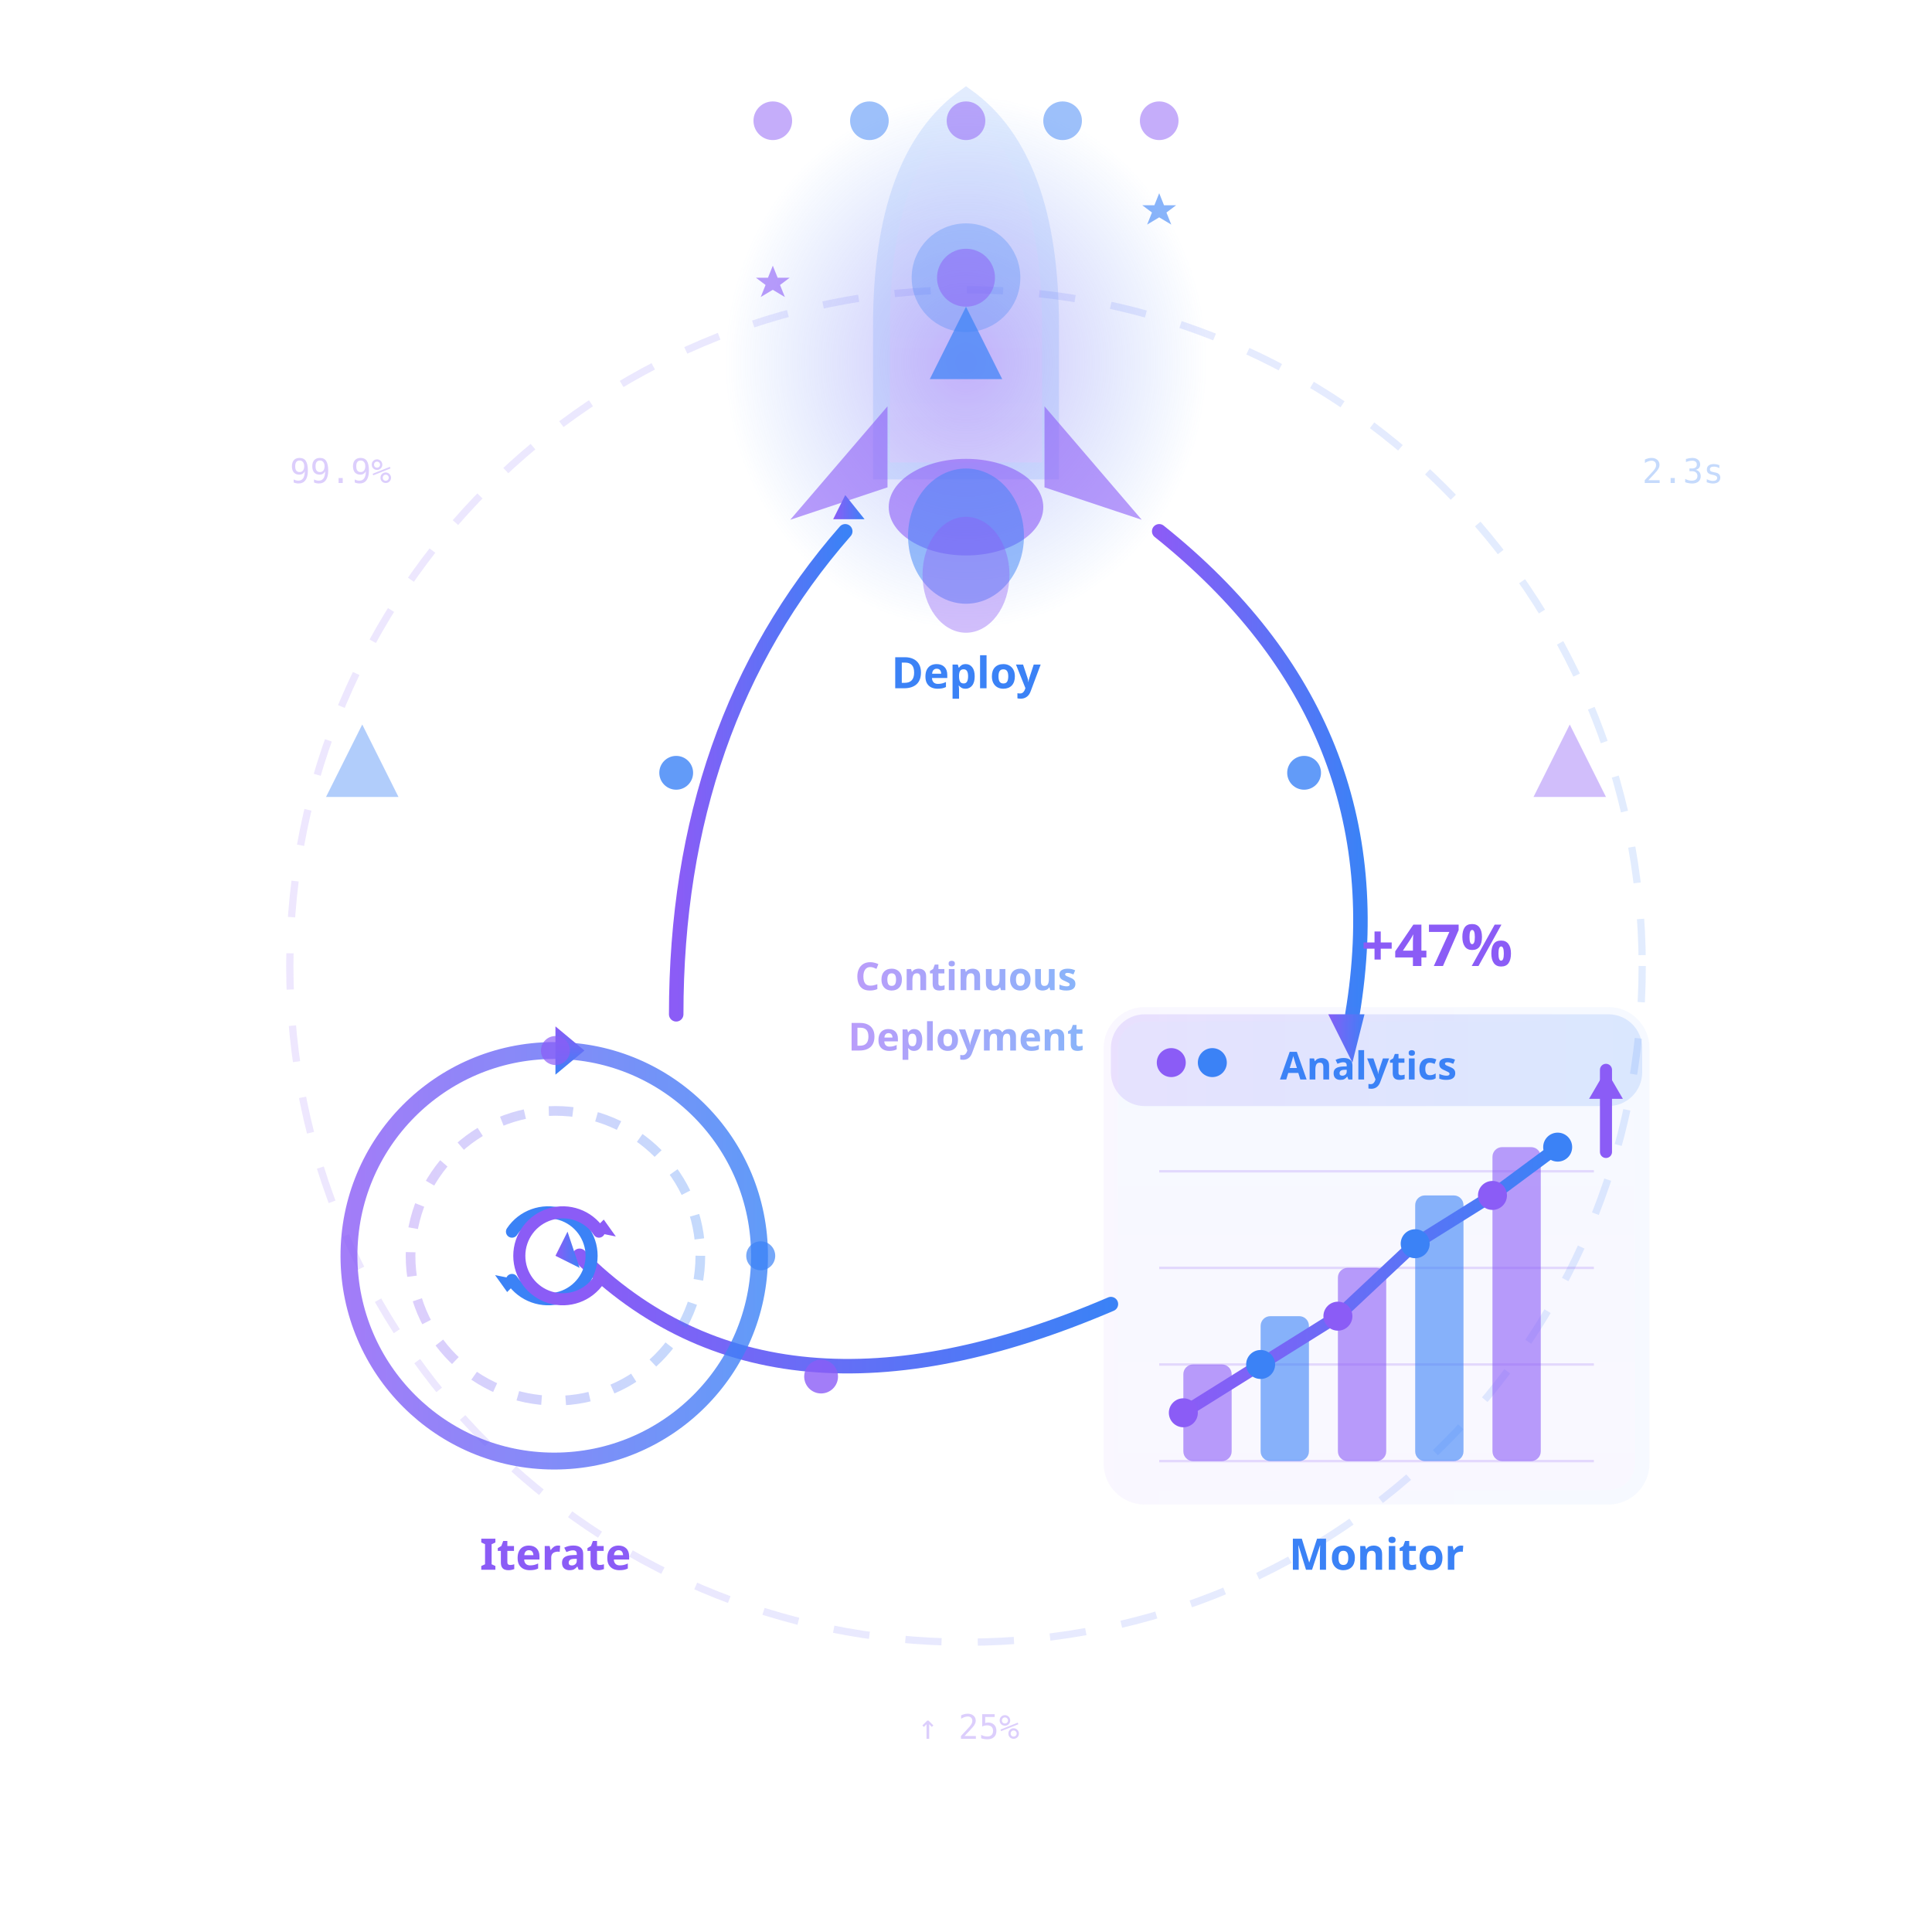
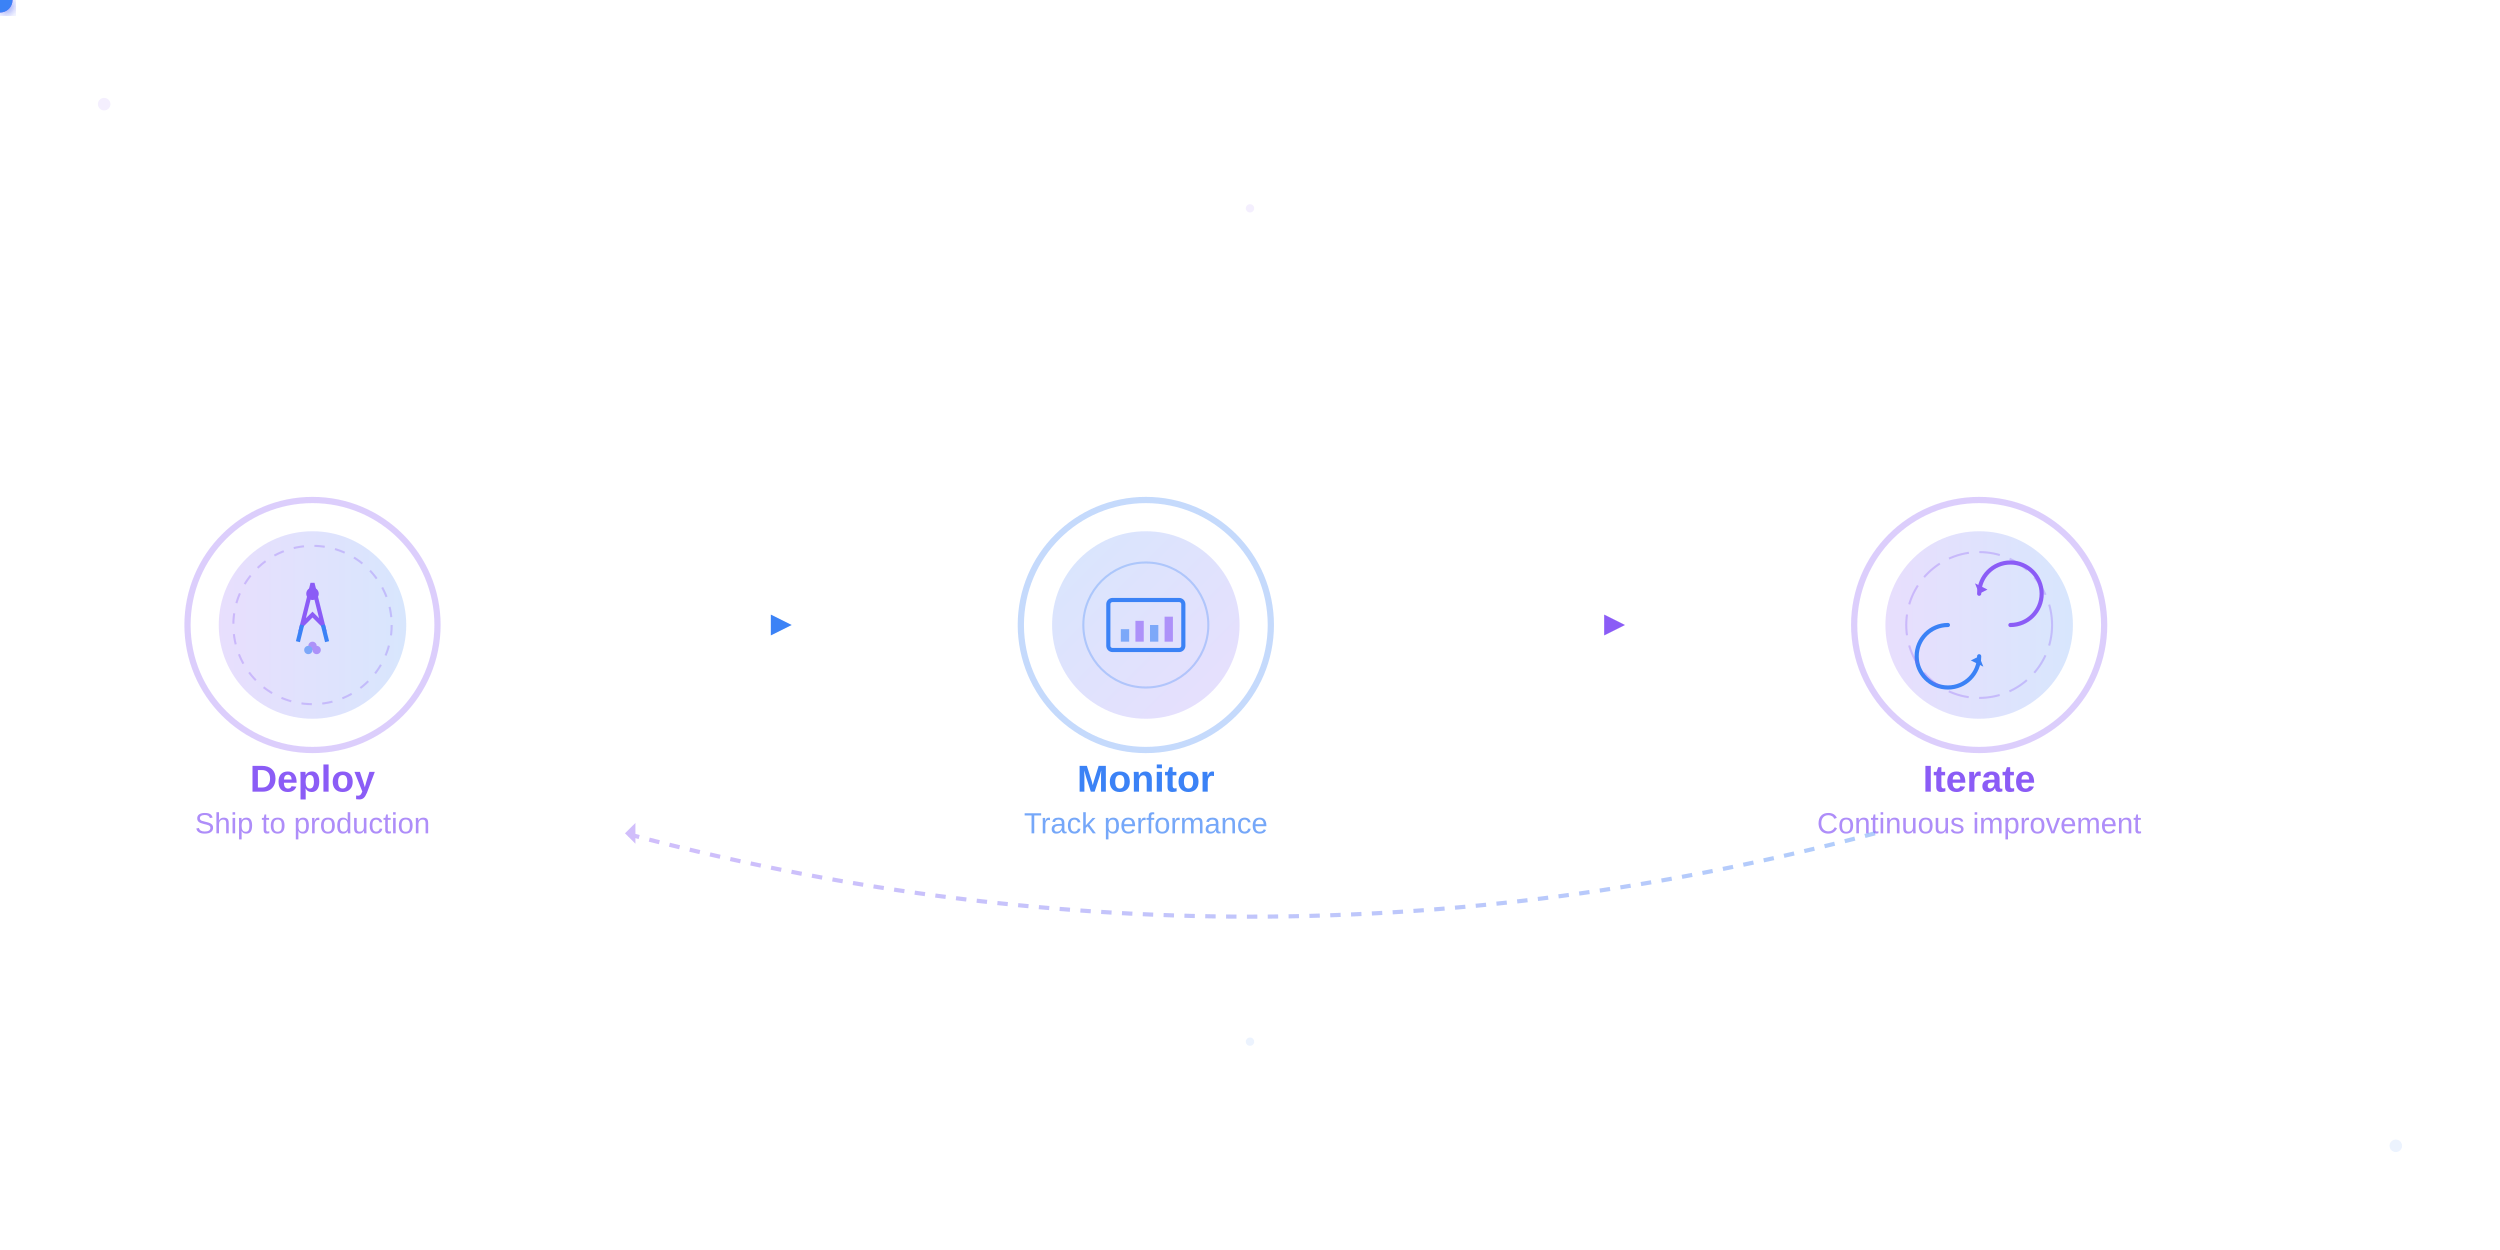
- <svg xmlns="http://www.w3.org/2000/svg" viewBox="0 0 800 800" width="100%" height="100%">
+ <svg xmlns="http://www.w3.org/2000/svg" viewBox="0 0 1200 600" width="100%" height="100%" class="svg-play-once">
+   <style>
+     .svg-play-once {
+       animation: fadeIn 0.6s ease-in;
+     }
+     
+     .svg-play-once * {
+       animation-play-state: paused;
+     }
+     
+     .svg-play-once.is-visible * {
+       animation-play-state: running;
+     }
+     
+     @keyframes fadeIn {
+       from { opacity: 0; }
+       to { opacity: 1; }
+     }
+   </style>
  <defs>
    <linearGradient id="purpleBlue" x1="0%" y1="0%" x2="100%" y2="0%">
      <stop offset="0%" style="stop-color:#8b5cf6;stop-opacity:1" />
      <stop offset="100%" style="stop-color:#3b82f6;stop-opacity:1" />
    </linearGradient>
-     <linearGradient id="blueGradient" x1="0%" y1="0%" x2="0%" y2="100%">
+     <linearGradient id="blueGradient" x1="0%" y1="0%" x2="100%" y2="100%">
      <stop offset="0%" style="stop-color:#3b82f6;stop-opacity:1" />
      <stop offset="100%" style="stop-color:#8b5cf6;stop-opacity:1" />
    </linearGradient>
-     <radialGradient id="rocketGlow" cx="50%" cy="50%">
-       <stop offset="0%" style="stop-color:#8b5cf6;stop-opacity:0.4" />
-       <stop offset="100%" style="stop-color:#3b82f6;stop-opacity:0" />
-     </radialGradient>
+     <filter id="glow">
+       <feGaussianBlur stdDeviation="3" result="coloredBlur" />
+       <feMerge>
+         <feMergeNode in="coloredBlur" />
+         <feMergeNode in="SourceGraphic" />
+       </feMerge>
+     </filter>
  </defs>
-   <circle cx="400" cy="400" r="280" fill="none" stroke="url(#purpleBlue)" stroke-width="3" opacity="0.15" stroke-dasharray="15,15">
-     <animateTransform attributeName="transform" type="rotate" from="0 400 400" to="360 400 400" dur="20s" repeatCount="indefinite" />
-   </circle>
-   <g transform="translate(400, 150)">
-     <ellipse cx="0" cy="0" rx="100" ry="110" fill="url(#rocketGlow)" />
-     <path d="M -35 45 L -35 -15 Q -35 -85 0 -110 Q 35 -85 35 -15 L 35 45 Z" fill="url(#blueGradient)" opacity="0.15" stroke="#3b82f6" stroke-width="7" />
-     <circle cx="0" cy="-35" r="20" fill="#3b82f6" opacity="0.3" stroke="#3b82f6" stroke-width="5" />
-     <circle cx="0" cy="-35" r="12" fill="#8b5cf6" opacity="0.5" />
-     <path d="M -35 25 L -65 60 L -35 50 Z" fill="#8b5cf6" opacity="0.6" stroke="#8b5cf6" stroke-width="5" />
-     <path d="M 35 25 L 65 60 L 35 50 Z" fill="#8b5cf6" opacity="0.6" stroke="#8b5cf6" stroke-width="5" />
-     <g transform="translate(0, -5)">
-       <path d="M 0 -18 L 15 12 L -15 12 Z" fill="#3b82f6" opacity="0.7" />
+   <g id="stage1" transform="translate(100, 250)">
+     <circle cx="50" cy="50" r="60" fill="none" stroke="#8b5cf6" stroke-width="3" opacity="0.3" />
+     <circle cx="50" cy="50" r="45" fill="url(#purpleBlue)" opacity="0.2">
+       <animate attributeName="r" values="45;50;45" dur="2s" repeatCount="1" />
+     </circle>
+     <path d="M 50 30 L 45 50 L 50 45 L 55 50 Z" fill="none" stroke="#8b5cf6" stroke-width="2" />
+     <circle cx="50" cy="35" r="3" fill="#8b5cf6" />
+     <path d="M 45 50 L 43 58" stroke="#3b82f6" stroke-width="2" />
+     <path d="M 55 50 L 57 58" stroke="#3b82f6" stroke-width="2" />
+     <g opacity="0.6">
+       <circle cx="50" cy="60" r="2" fill="#8b5cf6">
+         <animate attributeName="cy" values="60;70;80" dur="1s" repeatCount="1" />
+         <animate attributeName="opacity" values="1;0" dur="1s" repeatCount="1" />
+       </circle>
+       <circle cx="48" cy="62" r="2" fill="#3b82f6">
+         <animate attributeName="cy" values="62;72;82" dur="1.2s" repeatCount="1" begin="0.2s" />
+         <animate attributeName="opacity" values="1;0" dur="1.2s" repeatCount="1" begin="0.2s" />
+       </circle>
+       <circle cx="52" cy="62" r="2" fill="#8b5cf6">
+         <animate attributeName="cy" values="62;72;82" dur="1.1s" repeatCount="1" begin="0.1s" />
+         <animate attributeName="opacity" values="1;0" dur="1.1s" repeatCount="1" begin="0.1s" />
+       </circle>
    </g>
-     <g>
-       <ellipse cx="0" cy="60" rx="32" ry="20" fill="#8b5cf6" opacity="0.6">
-         <animate attributeName="ry" values="20;28;20" dur="0.5s" repeatCount="indefinite" />
-       </ellipse>
-       <ellipse cx="0" cy="72" rx="24" ry="28" fill="#3b82f6" opacity="0.5">
-         <animate attributeName="ry" values="28;38;28" dur="0.6s" repeatCount="indefinite" />
-       </ellipse>
-       <ellipse cx="0" cy="88" rx="18" ry="24" fill="#8b5cf6" opacity="0.4">
-         <animate attributeName="ry" values="24;34;24" dur="0.7s" repeatCount="indefinite" />
-       </ellipse>
-     </g>
-     <path d="M -80 -40 L -78 -35 L -73 -35 L -77 -32 L -75 -27 L -80 -30 L -85 -27 L -83 -32 L -87 -35 L -82 -35 Z" fill="#8b5cf6" opacity="0.6" />
-     <path d="M 80 -70 L 82 -65 L 87 -65 L 83 -62 L 85 -57 L 80 -60 L 75 -57 L 77 -62 L 73 -65 L 78 -65 Z" fill="#3b82f6" opacity="0.6" />
-     <text x="0" y="135" text-anchor="middle" font-family="sans-serif" font-size="18" font-weight="bold" fill="#3b82f6">Deploy</text>
+     <circle cx="50" cy="50" r="38" fill="none" stroke="#8b5cf6" stroke-width="1" opacity="0.3" stroke-dasharray="5 5">
+       <animateTransform attributeName="transform" type="rotate" from="0 50 50" to="360 50 50" dur="6s" repeatCount="1" />
+     </circle>
+     <text x="50" y="130" font-family="Arial, sans-serif" font-size="18" font-weight="bold" fill="#8b5cf6" text-anchor="middle">Deploy</text>
+     <text x="50" y="150" font-family="Arial, sans-serif" font-size="14" fill="#8b5cf6" text-anchor="middle" opacity="0.7">Ship to production</text>
  </g>
-   <g>
-     <path d="M 480 220 Q 580 300 560 420" fill="none" stroke="url(#purpleBlue)" stroke-width="6" stroke-linecap="round" />
-     <polygon points="565,420 560,440 550,420" fill="url(#purpleBlue)" />
-     <circle cx="540" cy="320" r="7" fill="#3b82f6" opacity="0.8">
-       <animateMotion path="M 0 0 Q 60 80 40 200" dur="2.5s" repeatCount="indefinite" />
-       <animate attributeName="opacity" values="0;0.8;0" dur="2.5s" repeatCount="indefinite" />
+   <g id="arrow1">
+     <path d="M 220 300 L 380 300" stroke="url(#purpleBlue)" stroke-width="3" opacity="0.6" stroke-dasharray="10 5">
+       <animate attributeName="stroke-dashoffset" from="0" to="100" dur="2s" repeatCount="1" />
+     </path>
+     <polygon points="380,300 370,295 370,305" fill="#3b82f6" />
+     <circle r="6" fill="#8b5cf6" filter="url(#glow)">
+       <animateMotion dur="2s" repeatCount="1" path="M 220 300 L 380 300" />
    </circle>
  </g>
-   <g transform="translate(570, 520)">
-     <rect x="-110" y="-100" width="220" height="200" rx="14" fill="url(#blueGradient)" opacity="0.05" stroke="url(#purpleBlue)" stroke-width="6" />
-     <rect x="-110" y="-100" width="220" height="38" rx="14" fill="url(#purpleBlue)" opacity="0.15" />
-     <circle cx="-85" cy="-80" r="6" fill="#8b5cf6" />
-     <circle cx="-68" cy="-80" r="6" fill="#3b82f6" />
-     <text x="-40" y="-73" font-family="sans-serif" font-size="16" font-weight="600" fill="#3b82f6">Analytics</text>
-     <line x1="-90" y1="-35" x2="90" y2="-35" stroke="#8b5cf6" stroke-width="1" opacity="0.2" />
-     <line x1="-90" y1="5" x2="90" y2="5" stroke="#8b5cf6" stroke-width="1" opacity="0.2" />
-     <line x1="-90" y1="45" x2="90" y2="45" stroke="#8b5cf6" stroke-width="1" opacity="0.2" />
-     <line x1="-90" y1="85" x2="90" y2="85" stroke="#8b5cf6" stroke-width="1" opacity="0.2" />
-     <g opacity="0.6">
-       <rect x="-80" y="45" width="20" height="40" rx="4" fill="#8b5cf6" />
-       <rect x="-48" y="25" width="20" height="60" rx="4" fill="#3b82f6" />
-       <rect x="-16" y="5" width="20" height="80" rx="4" fill="#8b5cf6" />
-       <rect x="16" y="-25" width="20" height="110" rx="4" fill="#3b82f6" />
-       <rect x="48" y="-45" width="20" height="130" rx="4" fill="#8b5cf6" />
-     </g>
-     <path d="M -80 65 L -48 45 L -16 25 L 16 -5 L 48 -25 L 75 -45" fill="none" stroke="url(#purpleBlue)" stroke-width="5" stroke-linecap="round" />
-     <circle cx="-80" cy="65" r="6" fill="#8b5cf6" />
-     <circle cx="-48" cy="45" r="6" fill="#3b82f6" />
-     <circle cx="-16" cy="25" r="6" fill="#8b5cf6" />
-     <circle cx="16" cy="-5" r="6" fill="#3b82f6" />
-     <circle cx="48" cy="-25" r="6" fill="#8b5cf6" />
-     <circle cx="75" cy="-45" r="6" fill="#3b82f6">
-       <animate attributeName="r" values="6;9;6" dur="1.5s" repeatCount="indefinite" />
+   <g id="stage2" transform="translate(500, 250)">
+     <circle cx="50" cy="50" r="60" fill="none" stroke="#3b82f6" stroke-width="3" opacity="0.3" />
+     <circle cx="50" cy="50" r="45" fill="url(#blueGradient)" opacity="0.2">
+       <animate attributeName="r" values="45;50;45" dur="2.2s" repeatCount="1" />
    </circle>
-     <g transform="translate(95, -65)">
-       <line x1="0" y1="22" x2="0" y2="-12" stroke="#8b5cf6" stroke-width="5" stroke-linecap="round" />
-       <polygon points="0,-12 -7,0 7,0" fill="#8b5cf6" />
-     </g>
-     <g transform="translate(0, -120)">
-       <text x="25" y="0" text-anchor="middle" font-family="sans-serif" font-size="24" font-weight="bold" fill="#8b5cf6">+47%</text>
-     </g>
-     <text x="0" y="130" text-anchor="middle" font-family="sans-serif" font-size="18" font-weight="bold" fill="#3b82f6">Monitor</text>
+     <rect x="32" y="38" width="36" height="24" rx="2" fill="none" stroke="#3b82f6" stroke-width="2" />
+     <rect x="38" y="52" width="4" height="6" fill="#3b82f6" opacity="0.6">
+       <animate attributeName="height" values="6;10;6" dur="2s" repeatCount="1" />
+     </rect>
+     <rect x="45" y="48" width="4" height="10" fill="#8b5cf6" opacity="0.6">
+       <animate attributeName="height" values="10;14;10" dur="2.2s" repeatCount="1" />
+     </rect>
+     <rect x="52" y="50" width="4" height="8" fill="#3b82f6" opacity="0.6">
+       <animate attributeName="height" values="8;12;8" dur="2.4s" repeatCount="1" />
+     </rect>
+     <rect x="59" y="46" width="4" height="12" fill="#8b5cf6" opacity="0.6">
+       <animate attributeName="height" values="12;16;12" dur="2.6s" repeatCount="1" />
+     </rect>
+     <circle cx="50" cy="50" r="30" fill="none" stroke="#3b82f6" stroke-width="1" opacity="0.3">
+       <animate attributeName="r" values="30;35;30" dur="2s" repeatCount="1" />
+       <animate attributeName="opacity" values="0.3;0;0.3" dur="2s" repeatCount="1" />
+     </circle>
+     <text x="50" y="130" font-family="Arial, sans-serif" font-size="18" font-weight="bold" fill="#3b82f6" text-anchor="middle">Monitor</text>
+     <text x="50" y="150" font-family="Arial, sans-serif" font-size="14" fill="#3b82f6" text-anchor="middle" opacity="0.7">Track performance</text>
  </g>
-   <g>
-     <path d="M 460 540 Q 320 600 240 520" fill="none" stroke="url(#purpleBlue)" stroke-width="6" stroke-linecap="round" />
-     <polygon points="235,510 230,520 240,525" fill="url(#purpleBlue)" />
-     <circle cx="340" cy="570" r="7" fill="#8b5cf6" opacity="0.8">
-       <animateMotion path="M 0 0 Q -80 60 -140 20" dur="2.5s" repeatCount="indefinite" />
-       <animate attributeName="opacity" values="0;0.8;0" dur="2.5s" repeatCount="indefinite" />
+   <g id="arrow2">
+     <path d="M 620 300 L 780 300" stroke="url(#blueGradient)" stroke-width="3" opacity="0.6" stroke-dasharray="10 5">
+       <animate attributeName="stroke-dashoffset" from="0" to="100" dur="2s" repeatCount="1" begin="0.5s" />
+     </path>
+     <polygon points="780,300 770,295 770,305" fill="#8b5cf6" />
+     <circle r="6" fill="#3b82f6" filter="url(#glow)">
+       <animateMotion dur="2s" repeatCount="1" begin="0.5s" path="M 620 300 L 780 300" />
    </circle>
  </g>
-   <g transform="translate(230, 520)">
-     <path d="M 0 -85 A 85 85 0 1 1 -1 -85" fill="none" stroke="url(#purpleBlue)" stroke-width="7" stroke-linecap="round" opacity="0.8" />
-     <polygon points="10,-85 0,-97 -10,-85" fill="url(#purpleBlue)" transform="rotate(90 0 -85)" />
-     <circle cx="0" cy="0" r="60" fill="none" stroke="url(#purpleBlue)" stroke-width="4" opacity="0.3" stroke-dasharray="10,10">
-       <animateTransform attributeName="transform" type="rotate" from="0 0 0" to="360 0 0" dur="8s" repeatCount="indefinite" />
+   <g id="stage3" transform="translate(900, 250)">
+     <circle cx="50" cy="50" r="60" fill="none" stroke="#8b5cf6" stroke-width="3" opacity="0.3" />
+     <circle cx="50" cy="50" r="45" fill="url(#purpleBlue)" opacity="0.2">
+       <animate attributeName="r" values="45;50;45" dur="2.5s" repeatCount="1" />
    </circle>
-     <g>
-       <path d="M -18 -10 A 18 18 0 1 1 -18 10" fill="none" stroke="#3b82f6" stroke-width="5" stroke-linecap="round" />
-       <polygon points="-15,10 -20,15 -25,8" fill="#3b82f6" />
-       <path d="M 18 10 A 18 18 0 1 1 18 -10" fill="none" stroke="#8b5cf6" stroke-width="5" stroke-linecap="round" />
-       <polygon points="15,-10 20,-15 25,-8" fill="#8b5cf6" />
-     </g>
-     <circle cx="0" cy="-85" r="6" fill="#8b5cf6" opacity="0.7">
-       <animateTransform attributeName="transform" type="rotate" from="0 0 0" to="360 0 0" dur="4s" repeatCount="indefinite" />
+     <path d="M 65 50 A 15 15 0 1 0 50 35" fill="none" stroke="#8b5cf6" stroke-width="2" stroke-linecap="round" />
+     <polygon points="50,35 48,30 54,33" fill="#8b5cf6" />
+     <path d="M 35 50 A 15 15 0 1 0 50 65" fill="none" stroke="#3b82f6" stroke-width="2" stroke-linecap="round" />
+     <polygon points="50,65 52,70 46,67" fill="#3b82f6" />
+     <circle cx="50" cy="50" r="35" fill="none" stroke="#8b5cf6" stroke-width="1" opacity="0.3" stroke-dasharray="10 5">
+       <animateTransform attributeName="transform" type="rotate" from="0 50 50" to="360 50 50" dur="4s" repeatCount="1" />
    </circle>
-     <circle cx="85" cy="0" r="6" fill="#3b82f6" opacity="0.7">
-       <animateTransform attributeName="transform" type="rotate" from="90 0 0" to="450 0 0" dur="4s" repeatCount="indefinite" />
-     </circle>
-     <text x="0" y="130" text-anchor="middle" font-family="sans-serif" font-size="18" font-weight="bold" fill="#8b5cf6">Iterate</text>
+     <text x="50" y="130" font-family="Arial, sans-serif" font-size="18" font-weight="bold" fill="#8b5cf6" text-anchor="middle">Iterate</text>
+     <text x="50" y="150" font-family="Arial, sans-serif" font-size="14" fill="#8b5cf6" text-anchor="middle" opacity="0.7">Continuous improvement</text>
  </g>
-   <g>
-     <path d="M 280 420 Q 280 300 350 220" fill="none" stroke="url(#purpleBlue)" stroke-width="6" stroke-linecap="round" />
-     <polygon points="345,215 350,205 358,215" fill="url(#purpleBlue)" />
-     <circle cx="280" cy="320" r="7" fill="#3b82f6" opacity="0.8">
-       <animateMotion path="M 0 0 Q 0 -80 70 -140" dur="2.5s" repeatCount="indefinite" />
-       <animate attributeName="opacity" values="0;0.8;0" dur="2.5s" repeatCount="indefinite" />
-     </circle>
+   <g id="feedbackLoop" opacity="0.4">
+     <path d="M 900 400 Q 600 480 300 400" fill="none" stroke="url(#purpleBlue)" stroke-width="2" stroke-dasharray="5 5">
+       <animate attributeName="stroke-dashoffset" from="0" to="100" dur="3s" repeatCount="1" begin="2s" />
+     </path>
+     <polygon points="300,400 305,395 305,405" fill="#8b5cf6" />
  </g>
-   <text x="400" y="410" text-anchor="middle" font-family="sans-serif" font-size="16" font-weight="600" fill="url(#purpleBlue)" opacity="0.6">Continuous</text>
-   <text x="400" y="435" text-anchor="middle" font-family="sans-serif" font-size="16" font-weight="600" fill="url(#purpleBlue)" opacity="0.6">Deployment</text>
-   <g transform="translate(400, 50)" opacity="0.5">
-     <circle cx="-80" cy="0" r="8" fill="#8b5cf6" />
-     <line x1="-72" y1="0" x2="-48" y2="0" stroke="url(#purpleBlue)" stroke-width="3" />
-     <circle cx="-40" cy="0" r="8" fill="#3b82f6" />
-     <line x1="-32" y1="0" x2="-8" y2="0" stroke="url(#purpleBlue)" stroke-width="3" />
-     <circle cx="0" cy="0" r="8" fill="#8b5cf6" />
-     <line x1="8" y1="0" x2="32" y2="0" stroke="url(#purpleBlue)" stroke-width="3" />
-     <circle cx="40" cy="0" r="8" fill="#3b82f6" />
-     <line x1="48" y1="0" x2="72" y2="0" stroke="url(#purpleBlue)" stroke-width="3" />
-     <circle cx="80" cy="0" r="8" fill="#8b5cf6" />
-   </g>
-   <g opacity="0.4">
-     <path d="M 150 300 L 165 330 L 135 330 Z" fill="#3b82f6" />
-     <path d="M 650 300 L 665 330 L 635 330 Z" fill="#8b5cf6" />
-   </g>
-   <g opacity="0.3">
-     <text x="120" y="200" font-family="monospace" font-size="14" fill="#8b5cf6">99.9%</text>
-     <text x="680" y="200" font-family="monospace" font-size="14" fill="#3b82f6">2.3s</text>
-     <text x="380" y="720" font-family="monospace" font-size="14" fill="#8b5cf6">↑ 25%</text>
+   <g opacity="0.1">
+     <circle cx="50" cy="50" r="3" fill="#8b5cf6" />
+     <circle cx="1150" cy="550" r="3" fill="#3b82f6" />
+     <circle cx="600" cy="100" r="2" fill="#8b5cf6" />
+     <circle cx="600" cy="500" r="2" fill="#3b82f6" />
  </g>
</svg>
